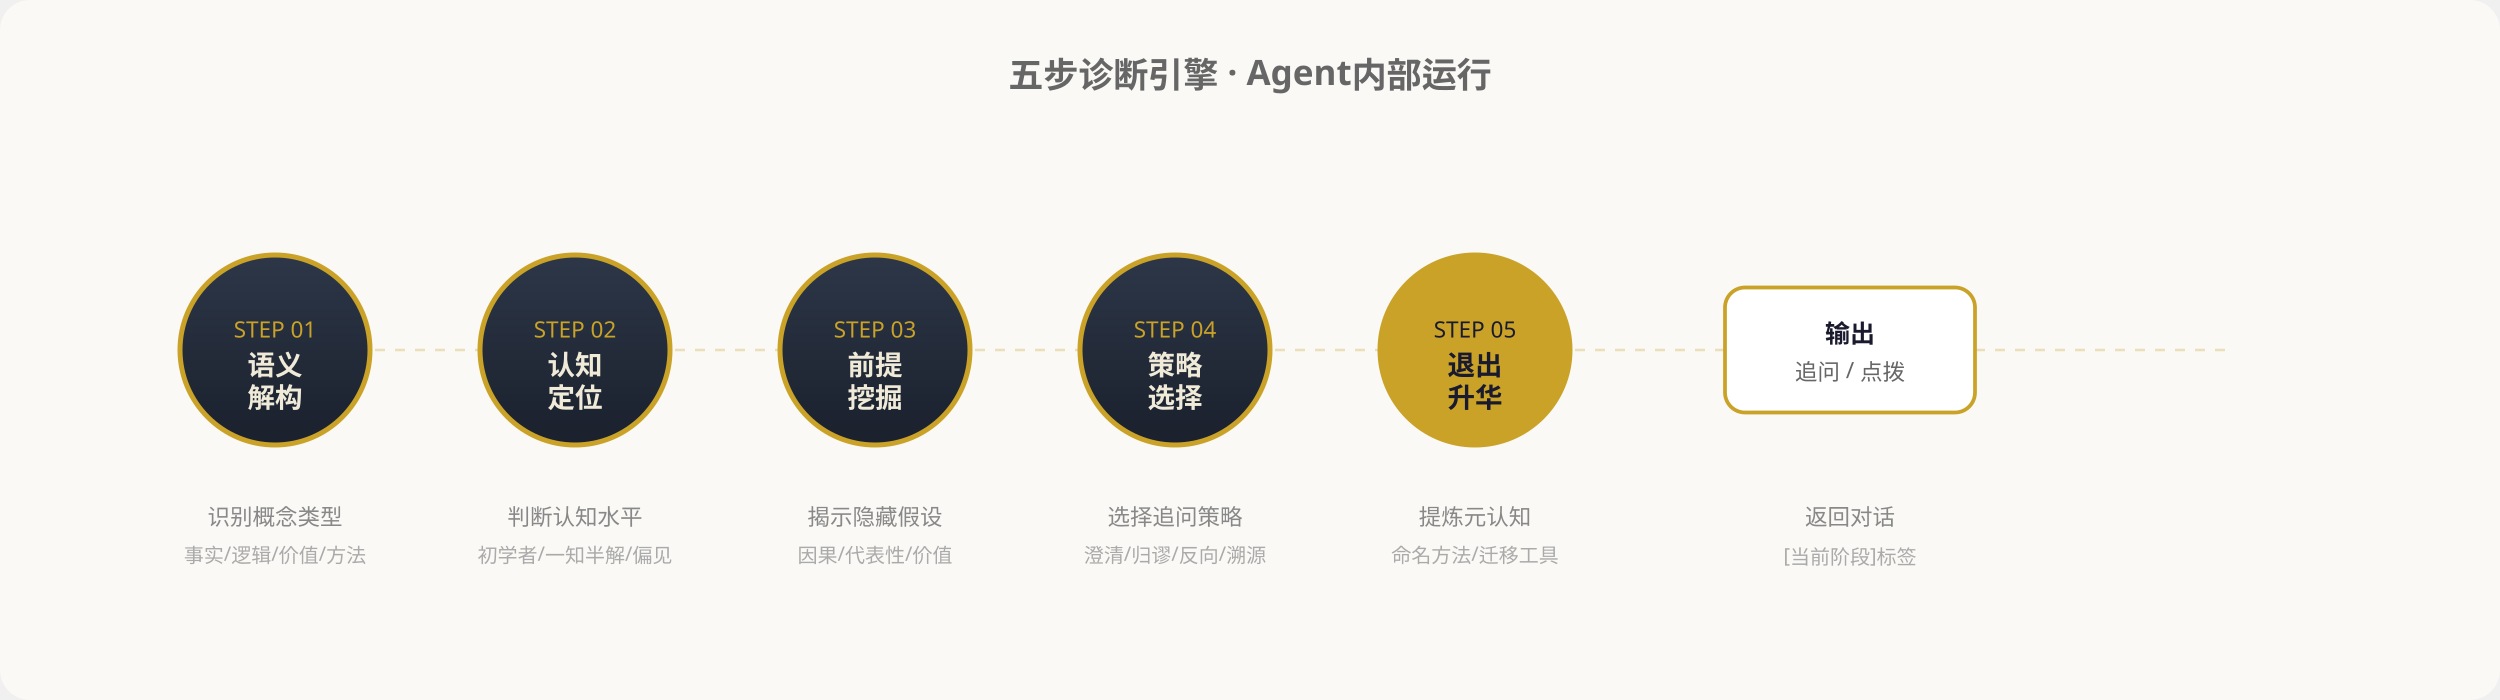
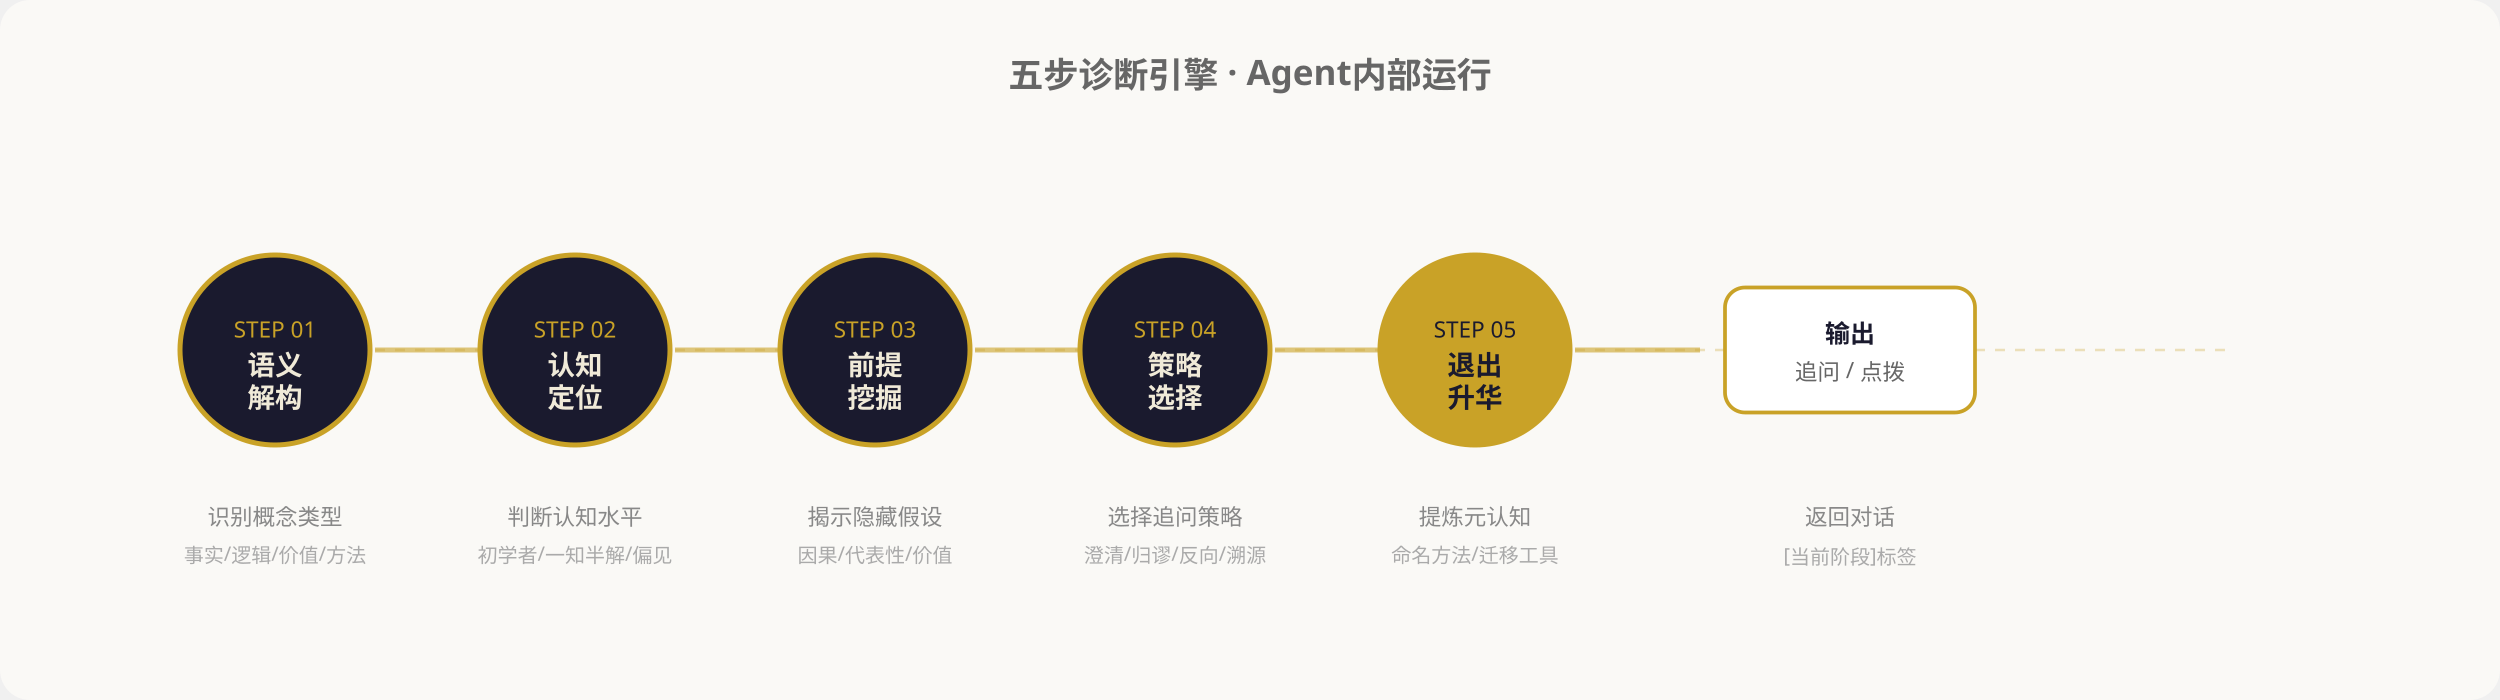
- <svg xmlns="http://www.w3.org/2000/svg" viewBox="0 0 1000 280" fill="none">
-   <defs>
-     <linearGradient id="step-grad" x1="0%" y1="0%" x2="0%" y2="100%">
-       <stop offset="0%" style="stop-color:#2d3748" />
-       <stop offset="100%" style="stop-color:#1a202c" />
-     </linearGradient>
-     <linearGradient id="connect-grad" x1="0%" y1="0%" x2="100%" y2="0%">
-       <stop offset="0%" style="stop-color:#c9a227;stop-opacity:0.6" />
-       <stop offset="100%" style="stop-color:#e8d5a3;stop-opacity:0.6" />
-     </linearGradient>
-   </defs>
+ <svg xmlns="http://www.w3.org/2000/svg" viewBox="0 0 1000 280" width="1000" height="280" fill="none">
  <rect width="1000" height="280" fill="#faf9f6" rx="12" />
  <text x="500" y="35" text-anchor="middle" font-family="sans-serif" font-size="14" font-weight="600" fill="#666">五步诊断引擎 · Agent内部运行</text>
  <line x1="110" y1="140" x2="890" y2="140" stroke="#c9a227" stroke-width="1" opacity="0.3" stroke-dasharray="4 4" />
-   <circle cx="110" cy="140" r="38" fill="url(#step-grad)" stroke="#c9a227" stroke-width="2" />
+   <circle cx="110" cy="140" r="38" fill="#1a1a2e" stroke="#c9a227" stroke-width="2" />
  <text x="110" y="135" text-anchor="middle" font-family="sans-serif" font-size="9" fill="#c9a227">STEP 01</text>
  <text x="110" y="150" text-anchor="middle" font-family="sans-serif" font-size="11" font-weight="600" fill="#f0ead8">语义</text>
  <text x="110" y="163" text-anchor="middle" font-family="sans-serif" font-size="11" font-weight="600" fill="#f0ead8">解构</text>
-   <path d="M 150 140 L 200 140" stroke="url(#connect-grad)" stroke-width="2" />
-   <circle cx="230" cy="140" r="38" fill="url(#step-grad)" stroke="#c9a227" stroke-width="2" />
+   <line x1="150" y1="140" x2="200" y2="140" stroke="#c9a227" stroke-width="2" opacity="0.6" />
+   <circle cx="230" cy="140" r="38" fill="#1a1a2e" stroke="#c9a227" stroke-width="2" />
  <text x="230" y="135" text-anchor="middle" font-family="sans-serif" font-size="9" fill="#c9a227">STEP 02</text>
  <text x="230" y="150" text-anchor="middle" font-family="sans-serif" font-size="11" font-weight="600" fill="#f0ead8">认知</text>
  <text x="230" y="163" text-anchor="middle" font-family="sans-serif" font-size="11" font-weight="600" fill="#f0ead8">定位</text>
-   <path d="M 270 140 L 320 140" stroke="url(#connect-grad)" stroke-width="2" />
-   <circle cx="350" cy="140" r="38" fill="url(#step-grad)" stroke="#c9a227" stroke-width="2" />
+   <line x1="270" y1="140" x2="320" y2="140" stroke="#c9a227" stroke-width="2" opacity="0.6" />
+   <circle cx="350" cy="140" r="38" fill="#1a1a2e" stroke="#c9a227" stroke-width="2" />
  <text x="350" y="135" text-anchor="middle" font-family="sans-serif" font-size="9" fill="#c9a227">STEP 03</text>
  <text x="350" y="150" text-anchor="middle" font-family="sans-serif" font-size="11" font-weight="600" fill="#f0ead8">前提</text>
  <text x="350" y="163" text-anchor="middle" font-family="sans-serif" font-size="11" font-weight="600" fill="#f0ead8">挖掘</text>
-   <path d="M 390 140 L 440 140" stroke="url(#connect-grad)" stroke-width="2" />
-   <circle cx="470" cy="140" r="38" fill="url(#step-grad)" stroke="#c9a227" stroke-width="2" />
+   <line x1="390" y1="140" x2="440" y2="140" stroke="#c9a227" stroke-width="2" opacity="0.6" />
+   <circle cx="470" cy="140" r="38" fill="#1a1a2e" stroke="#c9a227" stroke-width="2" />
  <text x="470" y="135" text-anchor="middle" font-family="sans-serif" font-size="9" fill="#c9a227">STEP 04</text>
  <text x="470" y="150" text-anchor="middle" font-family="sans-serif" font-size="11" font-weight="600" fill="#f0ead8">策略</text>
  <text x="470" y="163" text-anchor="middle" font-family="sans-serif" font-size="11" font-weight="600" fill="#f0ead8">选择</text>
-   <path d="M 510 140 L 560 140" stroke="url(#connect-grad)" stroke-width="2" />
+   <line x1="510" y1="140" x2="560" y2="140" stroke="#c9a227" stroke-width="2" opacity="0.6" />
  <circle cx="590" cy="140" r="38" fill="#c9a227" stroke="#c9a227" stroke-width="2" />
  <text x="590" y="135" text-anchor="middle" font-family="sans-serif" font-size="9" fill="#1a1a2e">STEP 05</text>
  <text x="590" y="150" text-anchor="middle" font-family="sans-serif" font-size="11" font-weight="600" fill="#1a1a2e">退出</text>
  <text x="590" y="163" text-anchor="middle" font-family="sans-serif" font-size="11" font-weight="600" fill="#1a1a2e">升华</text>
-   <path d="M 630 140 L 680 140" stroke="url(#connect-grad)" stroke-width="2" />
+   <line x1="630" y1="140" x2="680" y2="140" stroke="#c9a227" stroke-width="2" opacity="0.6" />
  <rect x="690" y="115" width="100" height="50" rx="8" fill="#ffffff" stroke="#c9a227" stroke-width="1.5" />
  <text x="740" y="137" text-anchor="middle" font-family="sans-serif" font-size="10" font-weight="600" fill="#1a1a2e">输出</text>
  <text x="740" y="152" text-anchor="middle" font-family="sans-serif" font-size="9" fill="#666">追问 / 点拨</text>
  <text x="110" y="210" text-anchor="middle" font-family="sans-serif" font-size="9" fill="#888">识别概念类型</text>
  <text x="110" y="225" text-anchor="middle" font-family="sans-serif" font-size="8" fill="#aaa">事实/逻辑/价值/方法</text>
  <text x="230" y="210" text-anchor="middle" font-family="sans-serif" font-size="9" fill="#888">判断认知水平</text>
  <text x="230" y="225" text-anchor="middle" font-family="sans-serif" font-size="8" fill="#aaa">初学者/一知半解/偏见</text>
  <text x="350" y="210" text-anchor="middle" font-family="sans-serif" font-size="9" fill="#888">揭示隐藏假设</text>
  <text x="350" y="225" text-anchor="middle" font-family="sans-serif" font-size="8" fill="#aaa">因果/代表性/价值</text>
  <text x="470" y="210" text-anchor="middle" font-family="sans-serif" font-size="9" fill="#888">选择追问策略</text>
  <text x="470" y="225" text-anchor="middle" font-family="sans-serif" font-size="8" fill="#aaa">澄清/归谬/反向/溯源</text>
  <text x="590" y="210" text-anchor="middle" font-family="sans-serif" font-size="9" fill="#888">提炼元认知</text>
  <text x="590" y="225" text-anchor="middle" font-family="sans-serif" font-size="8" fill="#aaa">命名方法/迁移工具</text>
  <text x="740" y="210" text-anchor="middle" font-family="sans-serif" font-size="9" fill="#888">返回对话</text>
  <text x="740" y="225" text-anchor="middle" font-family="sans-serif" font-size="8" fill="#aaa">[当前阶段]标签</text>
</svg>
